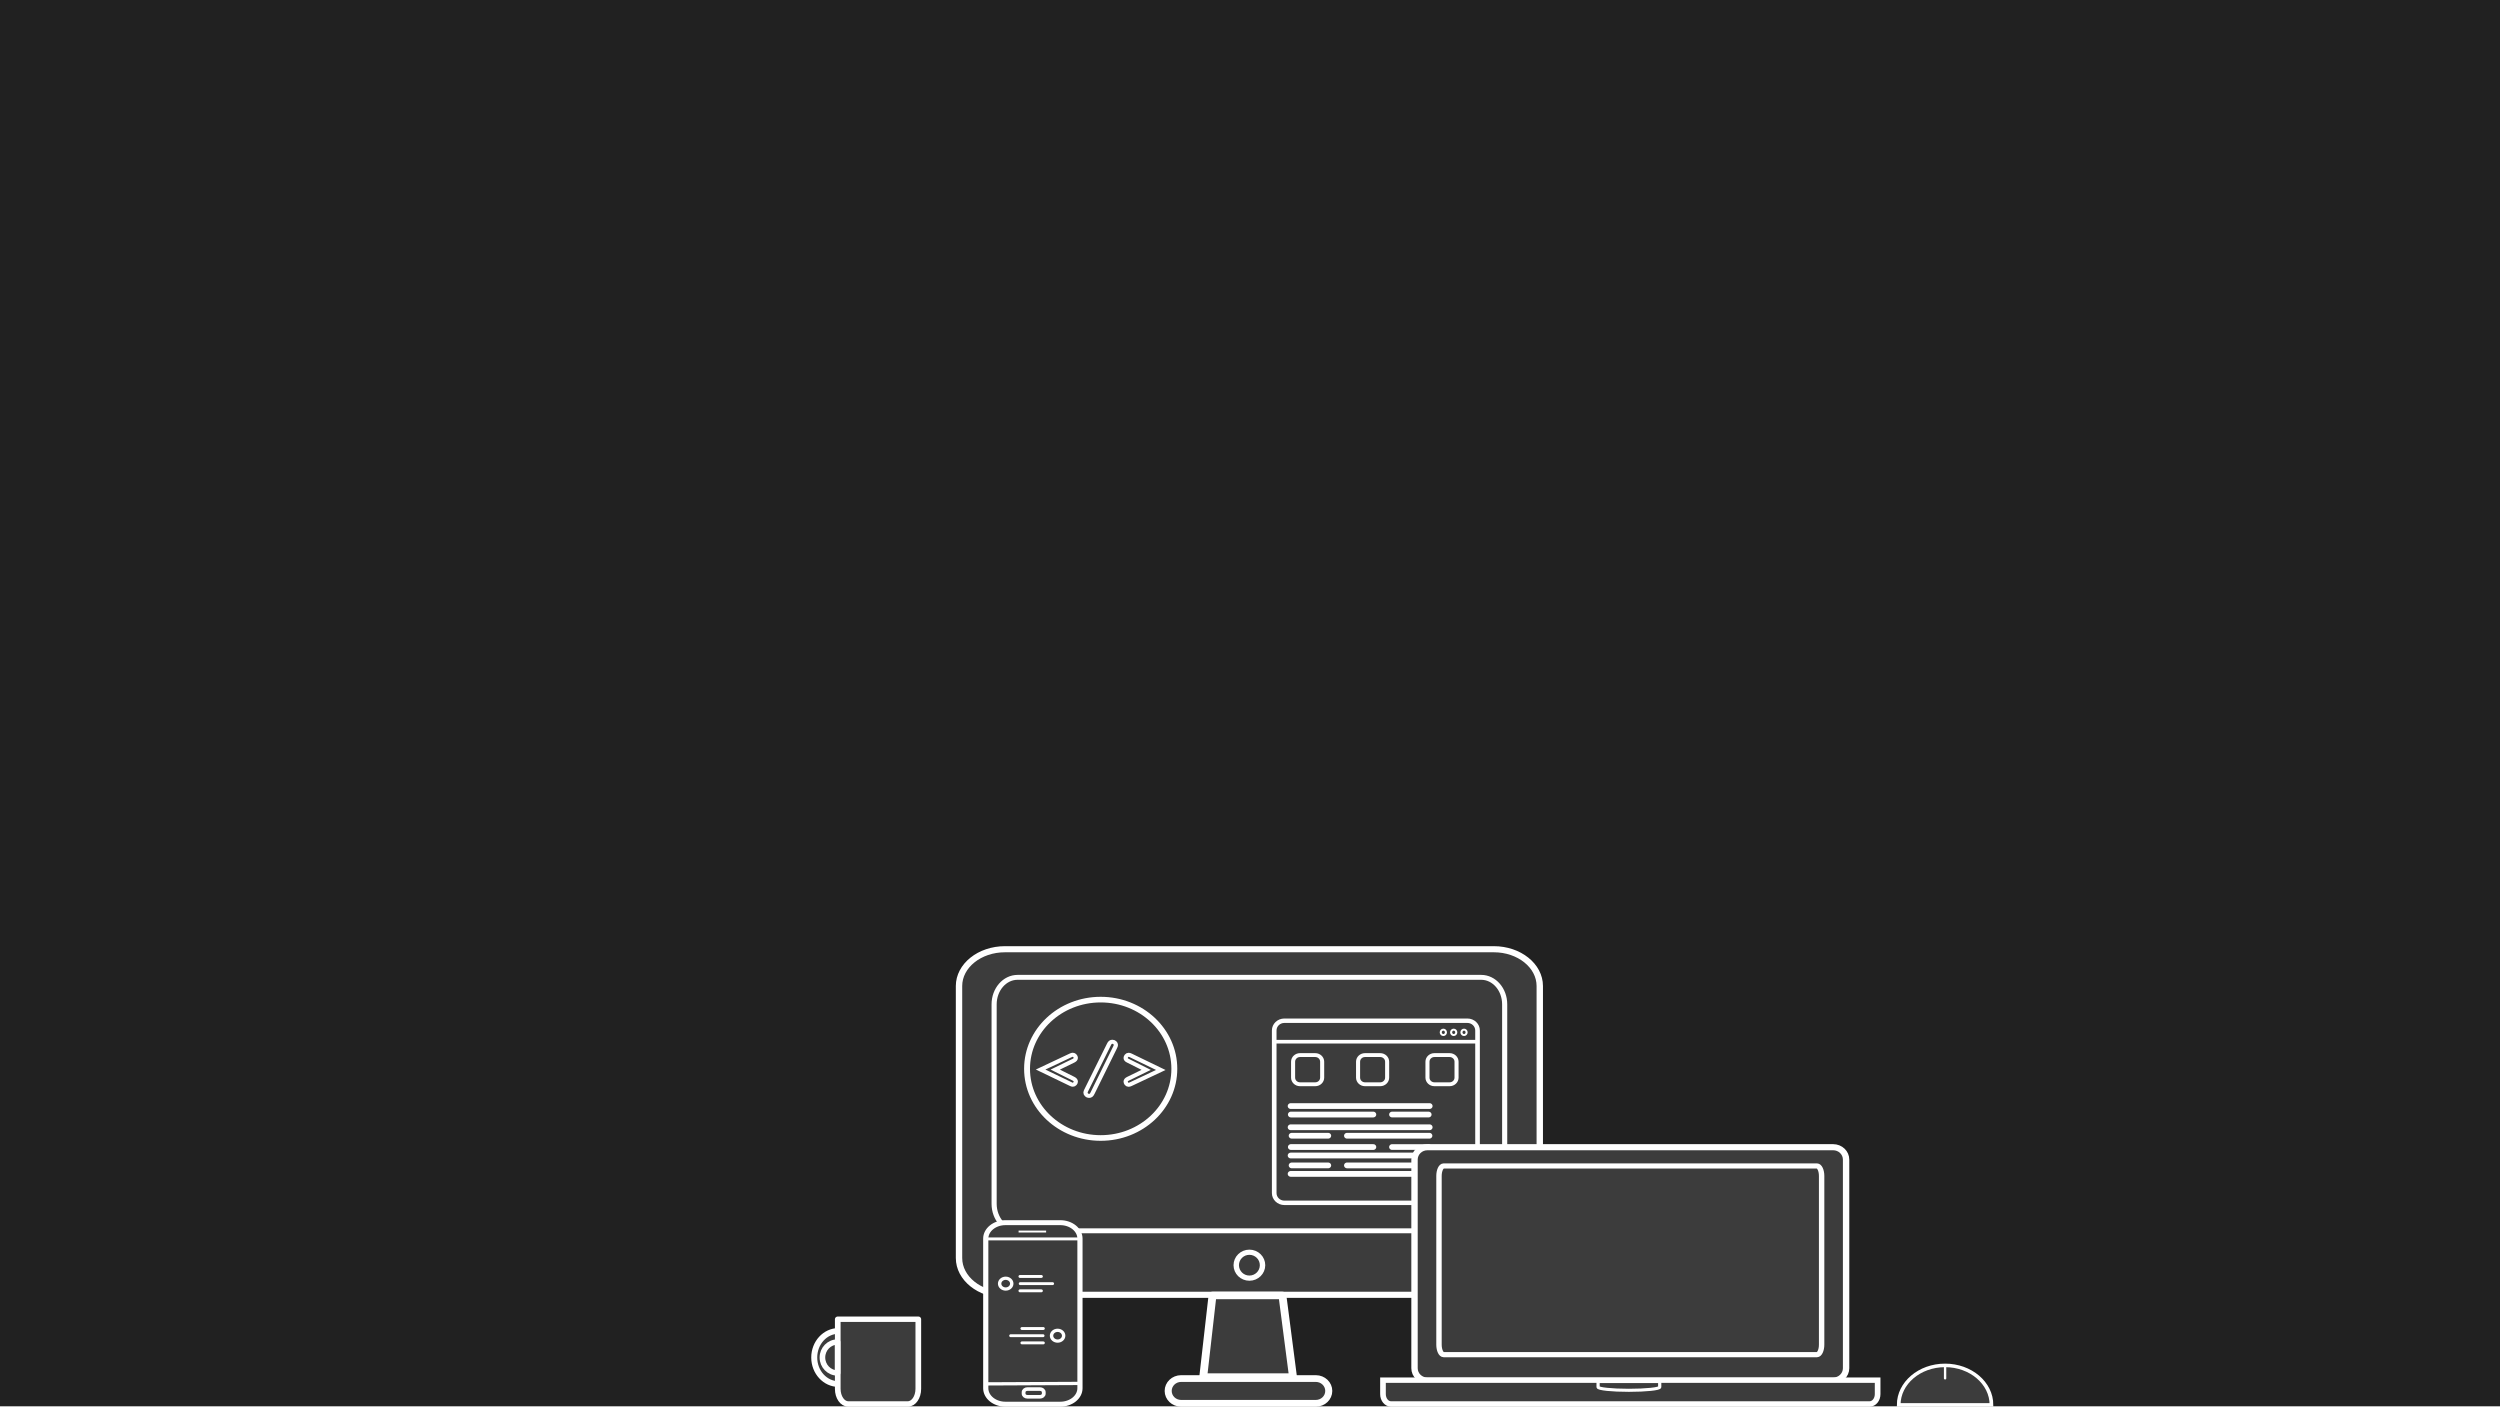
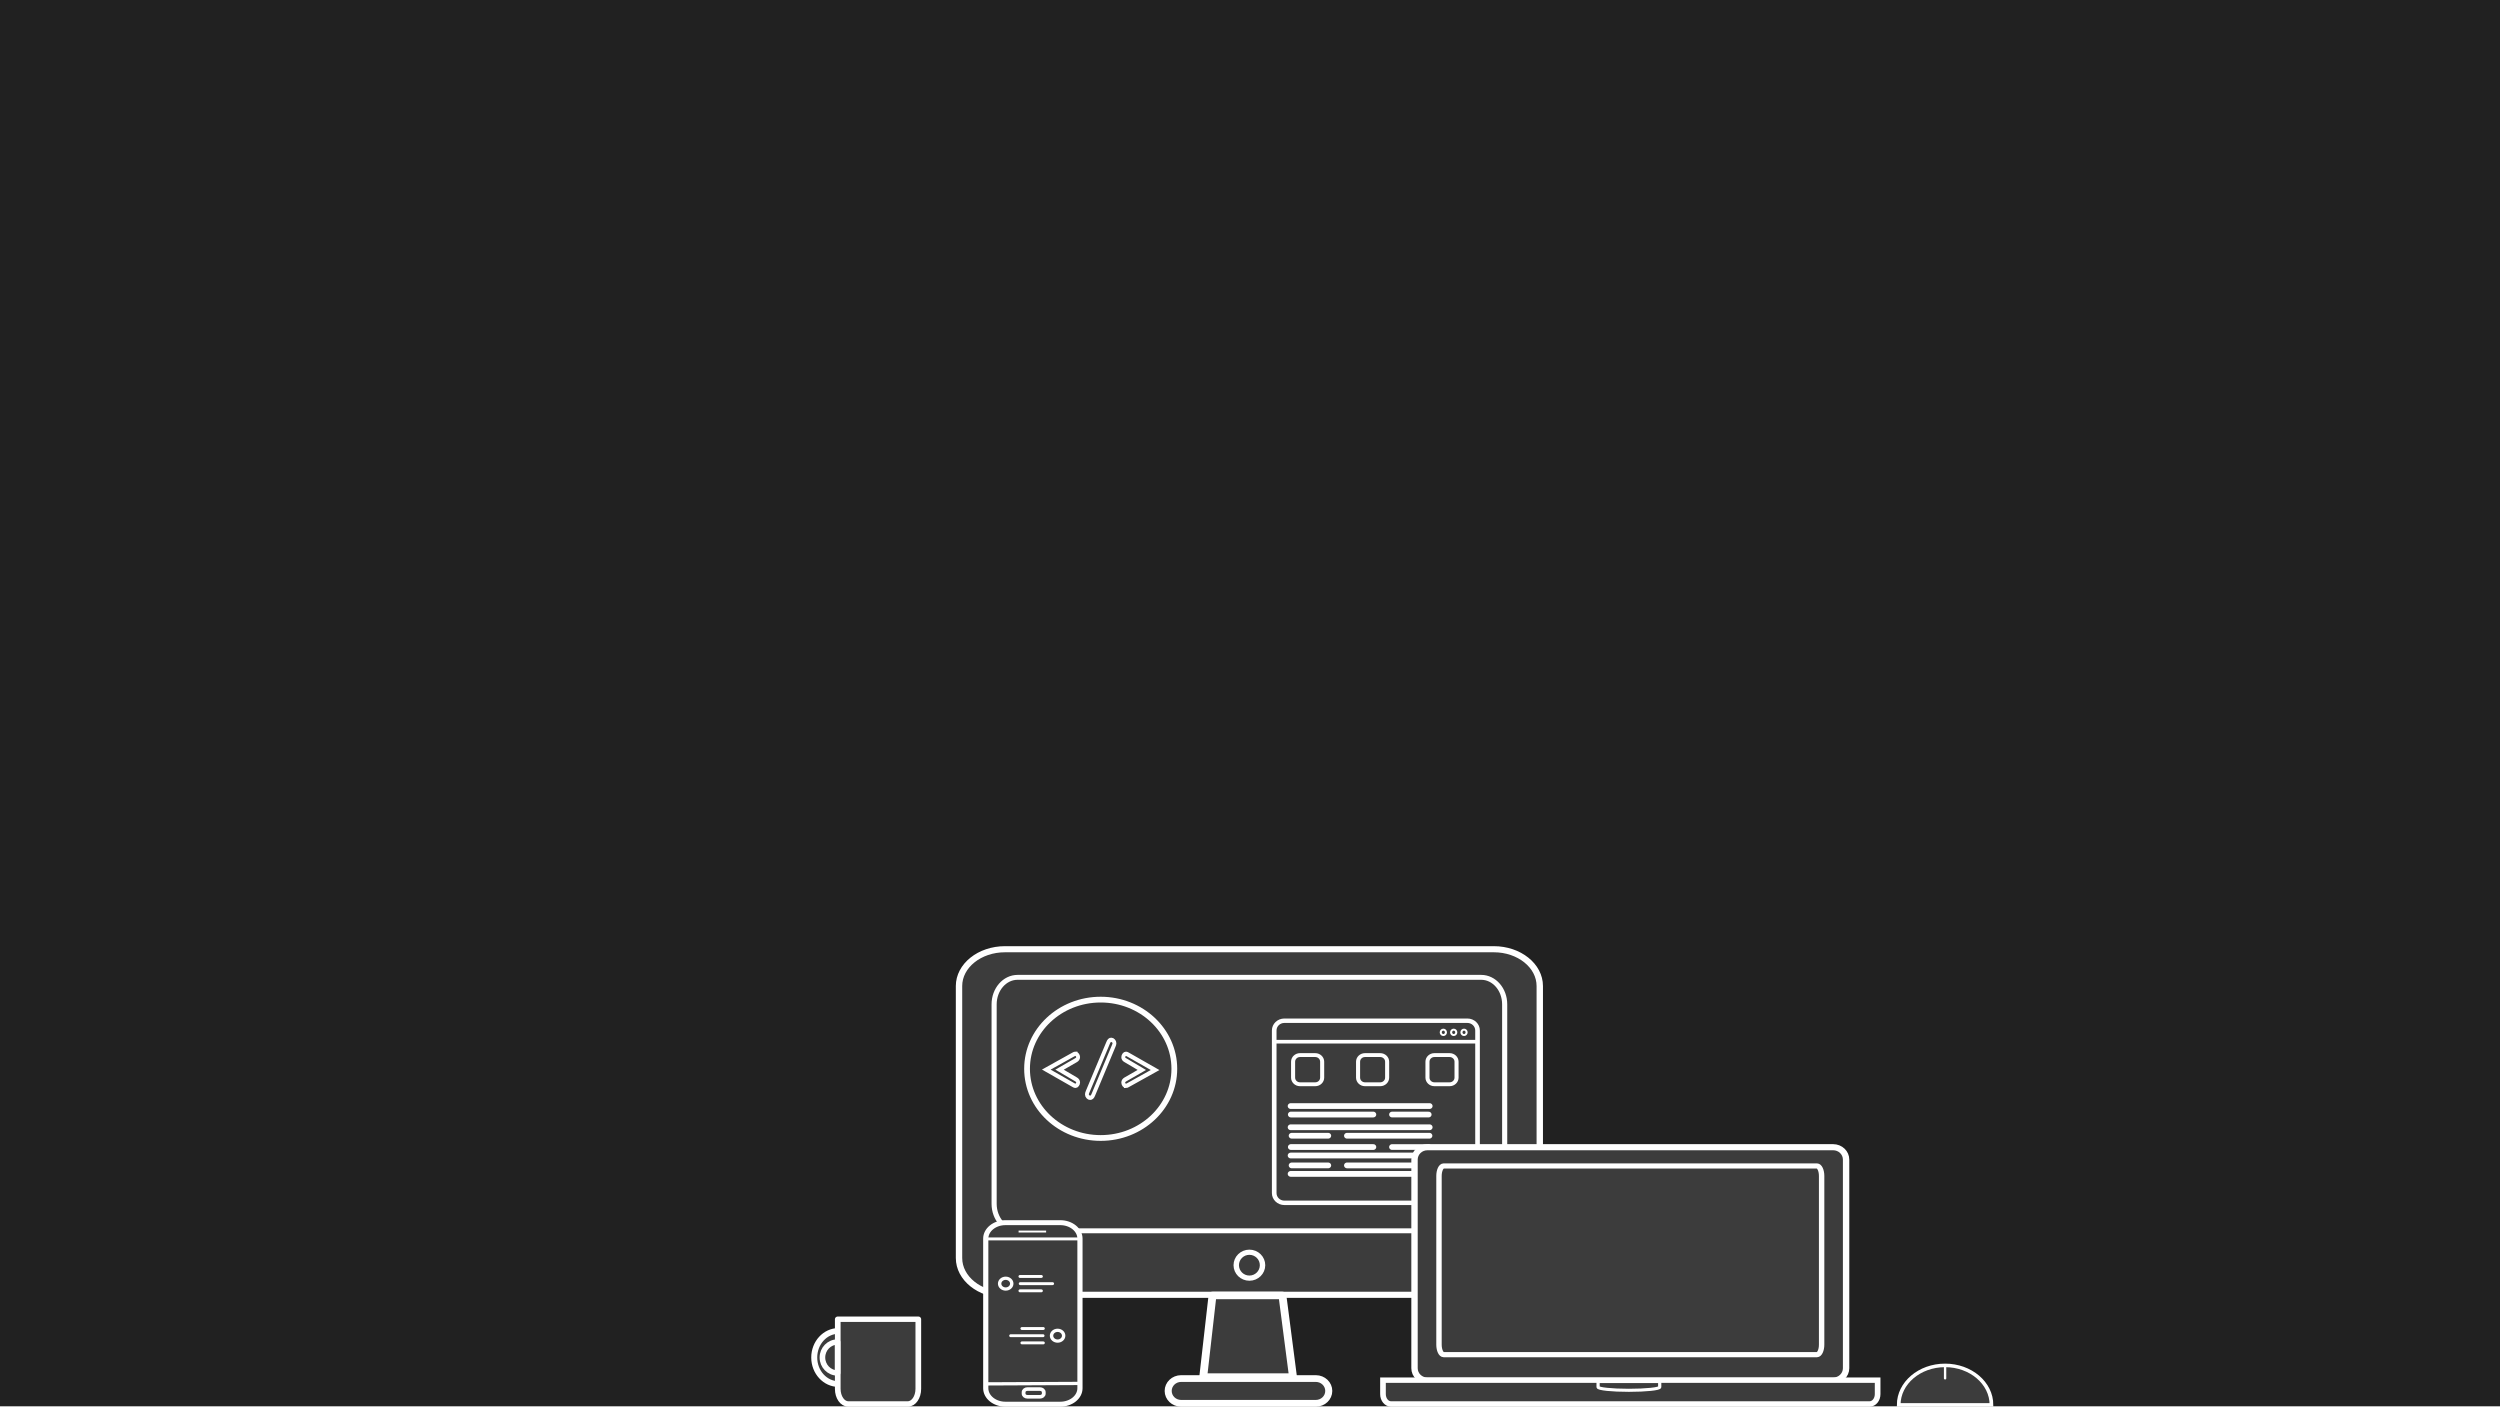
<svg xmlns="http://www.w3.org/2000/svg" width="266.648mm" height="149.99mm" viewBox="0 0 266.648 149.99" version="1.1" id="svg8">
  <defs id="defs2">
    </defs>
  <g id="layer1" transform="translate(-618.7133,462.193)">
    <rect style="fill:#1a1a1a;fill-opacity:0.963;stroke:none;stroke-width:1.273;stroke-linecap:round;stroke-linejoin:round;stroke-miterlimit:4;stroke-dasharray:none;stroke-opacity:1" id="rect1392" width="266.648" height="149.99" x="618.713" y="-462.193" ry="0" />
-     <g id="g1388" transform="matrix(0.3782167,0,0,0.3618563,762.9304,-409.2613)" style="fill:#3c3c3c;fill-opacity:1">
-       <g style="fill:#3c3c3c;fill-opacity:1;stroke:#ffffff;stroke-opacity:1" transform="translate(-11.64167,2.839784)" id="g946">
+     <g id="g1067">
+       <g style="fill:#3c3c3c;fill-opacity:1;stroke:#ffffff;stroke-opacity:1" transform="matrix(0.3782167,0,0,0.3618563,758.5274,-408.2337)" id="g946">
        <path style="fill:#3c3c3c;fill-opacity:1;stroke:#ffffff;stroke-width:1.04;stroke-linecap:square;stroke-linejoin:miter;stroke-miterlimit:4;stroke-dasharray:none;stroke-opacity:1" d="m 191.938,264.988 h -26.16 c 0,-6.433 5.856,-11.648 13.08,-11.648 7.224,0 13.08,5.215 13.08,11.648 z" id="path939" />
        <path style="fill:#3c3c3c;fill-opacity:1;stroke:#ffffff;stroke-width:0.666;stroke-linecap:round;stroke-linejoin:round;stroke-miterlimit:4;stroke-dasharray:none;stroke-opacity:1" d="m 178.86,253.519 v 3.649" id="path942" />
      </g>
-       <g style="fill:#3c3c3c;fill-opacity:1;stroke:#ffffff;stroke-opacity:1" transform="translate(-4.7625,3.317231)" id="g967">
-         <path id="path954" d="m -146.927,250.534 c 0,4.325 3.072,7.83 6.861,7.83 v -15.661 c -3.789,0 -6.861,3.506 -6.861,7.83 z" style="fill:#3c3c3c;fill-opacity:1;stroke:#ffffff;stroke-width:1.688;stroke-linecap:round;stroke-linejoin:round;stroke-miterlimit:4;stroke-dasharray:none;stroke-opacity:1" />
-         <path style="fill:#3c3c3c;fill-opacity:1;stroke:#ffffff;stroke-width:1.6;stroke-linecap:round;stroke-linejoin:round;stroke-miterlimit:4;stroke-dasharray:none;stroke-opacity:1" d="m -140.294,239.258 v 20.517 c 0,2.468 1.32,4.456 2.959,4.456 h 16.799 c 1.639,0 2.959,-1.987 2.959,-4.456 V 239.258 Z" id="rect948" />
-         <path style="fill:#3c3c3c;fill-opacity:1;stroke:#ffffff;stroke-width:1.582;stroke-linecap:round;stroke-linejoin:round;stroke-miterlimit:4;stroke-dasharray:none;stroke-opacity:1" d="m -144.617,250.534 c 0,2.52 1.913,4.563 4.273,4.563 v -9.127 c -2.36,0 -4.273,2.043 -4.273,4.563 z" id="path951" />
-       </g>
-       <g style="fill:#3c3c3c;fill-opacity:1;stroke:#ffffff;stroke-opacity:1" transform="translate(0,0.2883308)" id="g1245">
-         <g style="fill:#3c3c3c;fill-opacity:1;stroke:#ffffff;stroke-opacity:1" id="g1211">
-           <g style="fill:#3c3c3c;fill-opacity:1;stroke:#ffffff;stroke-opacity:1" id="g1154">
-             <g style="fill:#3c3c3c;fill-opacity:1;stroke:#ffffff;stroke-opacity:1" id="g979">
+       <g id="g1002">
+         <g id="g967" transform="matrix(0.3782167,0,0,0.3618563,761.1292,-408.0609)" style="fill:#3c3c3c;fill-opacity:1;stroke:#ffffff;stroke-opacity:1">
+           <path style="fill:#3c3c3c;fill-opacity:1;stroke:#ffffff;stroke-width:1.688;stroke-linecap:round;stroke-linejoin:round;stroke-miterlimit:4;stroke-dasharray:none;stroke-opacity:1" d="m -146.927,250.534 c 0,4.325 3.072,7.83 6.861,7.83 v -15.661 c -3.789,0 -6.861,3.506 -6.861,7.83 z" id="path954" />
+           <path id="rect948" d="m -140.294,239.258 v 20.517 c 0,2.468 1.32,4.456 2.959,4.456 h 16.799 c 1.639,0 2.959,-1.987 2.959,-4.456 V 239.258 Z" style="fill:#3c3c3c;fill-opacity:1;stroke:#ffffff;stroke-width:1.6;stroke-linecap:round;stroke-linejoin:round;stroke-miterlimit:4;stroke-dasharray:none;stroke-opacity:1" />
+           <path id="path951" d="m -144.617,250.534 c 0,2.52 1.913,4.563 4.273,4.563 v -9.127 c -2.36,0 -4.273,2.043 -4.273,4.563 z" style="fill:#3c3c3c;fill-opacity:1;stroke:#ffffff;stroke-width:1.582;stroke-linecap:round;stroke-linejoin:round;stroke-miterlimit:4;stroke-dasharray:none;stroke-opacity:1" />
+         </g>
+         <g id="g941">
+           <g id="g905">
+             <g style="fill:#3c3c3c;fill-opacity:1;stroke:#ffffff;stroke-opacity:1" id="g979" transform="matrix(0.3782167,0,0,0.3618563,762.9304,-409.1569)">
              <rect rx="12.965" ry="10.848" y="133.223" x="-110.86" height="101.865" width="163.777" id="rect815" style="fill:#3c3c3c;fill-opacity:1;stroke:#ffffff;stroke-width:1.8;stroke-linecap:round;stroke-linejoin:round;stroke-miterlimit:4;stroke-dasharray:none;stroke-opacity:1" />
              <rect rx="6.615" style="fill:#3c3c3c;fill-opacity:1;stroke:#ffffff;stroke-width:1.445;stroke-linecap:round;stroke-linejoin:round;stroke-miterlimit:4;stroke-dasharray:none;stroke-opacity:1" id="rect817" width="143.981" height="74.705" x="-100.962" y="141.511" ry="7.956" />
              <ellipse ry="3.82" rx="3.708" cy="226.356" cx="-28.972" id="path819" style="fill:#3c3c3c;fill-opacity:1;stroke:#ffffff;stroke-width:1.529;stroke-linecap:round;stroke-linejoin:round;stroke-miterlimit:4;stroke-dasharray:none;stroke-opacity:1" />
              <path id="rect821" d="m -29.517,235.276 h 9.858 l 2.993,24.063 h -12.852 -12.478 l 2.619,-24.063 z" style="fill:#3c3c3c;fill-opacity:1;stroke:#ffffff;stroke-width:2.218;stroke-linecap:round;stroke-linejoin:round;stroke-miterlimit:4;stroke-dasharray:none;stroke-opacity:1" />
              <rect ry="3.648" y="259.769" x="-51.875" height="7.296" width="45.286" id="rect826" style="fill:#3c3c3c;fill-opacity:1;stroke:#ffffff;stroke-width:1.988;stroke-linecap:round;stroke-linejoin:round;stroke-miterlimit:4;stroke-dasharray:none;stroke-opacity:1" />
            </g>
-             <ellipse style="fill:#3c3c3c;fill-opacity:1;stroke:#ffffff;stroke-width:1.661;stroke-linecap:round;stroke-linejoin:round;stroke-miterlimit:4;stroke-dasharray:none;stroke-opacity:1" id="path1013" cx="-70.907" cy="168.47" rx="20.767" ry="20.393" />
+             <g id="g891">
+               <ellipse ry="7.379" rx="7.854" cy="-348.195" cx="736.112" id="path1013" style="fill:#3c3c3c;fill-opacity:1;stroke:#ffffff;stroke-width:0.614;stroke-linecap:round;stroke-linejoin:round;stroke-miterlimit:4;stroke-dasharray:none;stroke-opacity:1" />
+               <g id="text1017" style="font-style:normal;font-variant:normal;font-weight:normal;font-stretch:normal;font-size:3.853px;line-height:1.25;font-family:FreeMono;-inkscape-font-specification:FreeMono;letter-spacing:0px;word-spacing:0px;fill:#3c3c3c;fill-opacity:1;stroke:#ffffff;stroke-width:0.437;stroke-miterlimit:4;stroke-dasharray:none;stroke-opacity:1" transform="scale(0.940832,1.062889)" aria-label="&lt;/&gt;">
+                 <path id="path879" style="font-style:normal;font-variant:normal;font-weight:bold;font-stretch:normal;font-size:7.193px;font-family:FreeMono;-inkscape-font-specification:'FreeMono Bold';fill:#3c3c3c;fill-opacity:1;stroke:#ffffff;stroke-width:0.437;stroke-miterlimit:4;stroke-dasharray:none;stroke-opacity:1" d="m 779.546,-329.103 q 0.122,0 0.209,0.115 0.093,0.108 0.093,0.216 0,0.187 -0.23,0.309 l -1.877,0.957 1.877,0.978 q 0.23,0.122 0.23,0.309 0,0.108 -0.093,0.223 -0.086,0.108 -0.209,0.108 -0.101,0 -0.216,-0.065 l -3.093,-1.561 3.093,-1.525 q 0.129,-0.065 0.216,-0.065 z" />
+                 <path id="path881" style="font-style:normal;font-variant:normal;font-weight:bold;font-stretch:normal;font-size:7.193px;font-family:FreeMono;-inkscape-font-specification:'FreeMono Bold';fill:#3c3c3c;fill-opacity:1;stroke:#ffffff;stroke-width:0.437;stroke-miterlimit:4;stroke-dasharray:none;stroke-opacity:1" d="m 783.88,-329.887 -2.302,4.884 q -0.079,0.18 -0.165,0.245 -0.079,0.072 -0.209,0.072 -0.144,0 -0.252,-0.108 -0.108,-0.101 -0.108,-0.237 0,-0.101 0.086,-0.273 l 2.309,-4.877 q 0.079,-0.18 0.158,-0.245 0.079,-0.072 0.209,-0.072 0.144,0 0.252,0.108 0.108,0.101 0.108,0.237 0,0.093 -0.086,0.266 z" />
+                 <path id="path883" style="font-style:normal;font-variant:normal;font-weight:bold;font-stretch:normal;font-size:7.193px;font-family:FreeMono;-inkscape-font-specification:'FreeMono Bold';fill:#3c3c3c;fill-opacity:1;stroke:#ffffff;stroke-width:0.437;stroke-miterlimit:4;stroke-dasharray:none;stroke-opacity:1" d="m 785.266,-325.881 q -0.122,0 -0.216,-0.108 -0.086,-0.115 -0.086,-0.23 0,-0.18 0.23,-0.302 l 1.877,-0.957 -1.877,-0.985 q -0.23,-0.108 -0.23,-0.295 0,-0.115 0.086,-0.223 0.093,-0.115 0.216,-0.115 0.101,0 0.216,0.065 l 3.093,1.561 -3.093,1.525 q -0.129,0.065 -0.216,0.065 z" />
+               </g>
+             </g>
          </g>
-           <g style="fill:#3c3c3c;fill-opacity:1;stroke:#ffffff;stroke-opacity:1" transform="matrix(0.7869747,0,0,0.7869747,122.6112,103.1352)" id="g1085">
+           <g style="fill:#3c3c3c;fill-opacity:1;stroke:#ffffff;stroke-opacity:1" transform="matrix(0.2976469,0,0,0.2847717,809.304,-371.8368)" id="g1085">
            <rect style="fill:#3c3c3c;fill-opacity:1;stroke:#ffffff;stroke-width:1.661;stroke-linecap:round;stroke-linejoin:round;stroke-miterlimit:4;stroke-dasharray:none;stroke-opacity:1" id="rect1019" width="72.861" height="68.213" x="-183.721" y="65.01" ry="3.648" />
            <path style="fill:#3c3c3c;fill-opacity:1;stroke:#ffffff;stroke-width:1.365;stroke-linecap:butt;stroke-linejoin:miter;stroke-miterlimit:4;stroke-dasharray:none;stroke-opacity:1" d="m -184.095,72.868 h 72.965" id="path1021" />
            <ellipse style="fill:#3c3c3c;fill-opacity:1;stroke:#ffffff;stroke-width:0.748;stroke-linecap:round;stroke-linejoin:round;stroke-miterlimit:4;stroke-dasharray:none;stroke-opacity:1" id="path1023" cx="-115.704" cy="69.363" rx="0.927" ry="1.011" />
            <ellipse ry="1.011" rx="0.927" cy="69.363" cx="-119.408" id="ellipse1031" style="fill:#3c3c3c;fill-opacity:1;stroke:#ffffff;stroke-width:0.748;stroke-linecap:round;stroke-linejoin:round;stroke-miterlimit:4;stroke-dasharray:none;stroke-opacity:1" />
            <ellipse style="fill:#3c3c3c;fill-opacity:1;stroke:#ffffff;stroke-width:0.748;stroke-linecap:round;stroke-linejoin:round;stroke-miterlimit:4;stroke-dasharray:none;stroke-opacity:1" id="ellipse1033" cx="-123.113" cy="69.363" rx="0.927" ry="1.011" />
            <path style="fill:#3c3c3c;fill-opacity:1;stroke:#ffffff;stroke-width:2.165;stroke-linecap:round;stroke-linejoin:miter;stroke-miterlimit:4;stroke-dasharray:none;stroke-opacity:1" d="m -177.8,96.975 h 49.742" id="path1035" />
            <path id="path1037" d="m -177.722,100.15 h 29.478" style="fill:#3c3c3c;fill-opacity:1;stroke:#ffffff;stroke-width:2.167;stroke-linecap:round;stroke-linejoin:miter;stroke-miterlimit:4;stroke-dasharray:none;stroke-opacity:1" />
            <path style="fill:#3c3c3c;fill-opacity:1;stroke:#ffffff;stroke-width:2.143;stroke-linecap:round;stroke-linejoin:miter;stroke-miterlimit:4;stroke-dasharray:none;stroke-opacity:1" d="m -141.469,100.15 h 13.063" id="path1039" />
            <path id="path1041" d="m -128.058,104.913 h -49.742" style="fill:#3c3c3c;fill-opacity:1;stroke:#ffffff;stroke-width:2.165;stroke-linecap:round;stroke-linejoin:miter;stroke-miterlimit:4;stroke-dasharray:none;stroke-opacity:1" />
            <path style="fill:#3c3c3c;fill-opacity:1;stroke:#ffffff;stroke-width:2.167;stroke-linecap:round;stroke-linejoin:miter;stroke-miterlimit:4;stroke-dasharray:none;stroke-opacity:1" d="m -128.136,108.088 h -29.478" id="path1043" />
            <path id="path1045" d="m -164.389,108.088 h -13.063" style="fill:#3c3c3c;fill-opacity:1;stroke:#ffffff;stroke-width:2.143;stroke-linecap:round;stroke-linejoin:miter;stroke-miterlimit:4;stroke-dasharray:none;stroke-opacity:1" />
            <path style="fill:#3c3c3c;fill-opacity:1;stroke:#ffffff;stroke-width:2.165;stroke-linecap:round;stroke-linejoin:miter;stroke-miterlimit:4;stroke-dasharray:none;stroke-opacity:1" d="m -177.8,115.497 h 49.742" id="path1047" />
            <path id="path1049" d="m -177.722,112.322 h 29.478" style="fill:#3c3c3c;fill-opacity:1;stroke:#ffffff;stroke-width:2.167;stroke-linecap:round;stroke-linejoin:miter;stroke-miterlimit:4;stroke-dasharray:none;stroke-opacity:1" />
            <path style="fill:#3c3c3c;fill-opacity:1;stroke:#ffffff;stroke-width:2.143;stroke-linecap:round;stroke-linejoin:miter;stroke-miterlimit:4;stroke-dasharray:none;stroke-opacity:1" d="m -141.469,112.322 h 13.063" id="path1051" />
            <path id="path1053" d="m -128.058,122.376 h -49.742" style="fill:#3c3c3c;fill-opacity:1;stroke:#ffffff;stroke-width:2.165;stroke-linecap:round;stroke-linejoin:miter;stroke-miterlimit:4;stroke-dasharray:none;stroke-opacity:1" />
            <path style="fill:#3c3c3c;fill-opacity:1;stroke:#ffffff;stroke-width:2.167;stroke-linecap:round;stroke-linejoin:miter;stroke-miterlimit:4;stroke-dasharray:none;stroke-opacity:1" d="m -128.136,119.201 h -29.478" id="path1055" />
            <path id="path1057" d="m -164.389,119.201 h -13.063" style="fill:#3c3c3c;fill-opacity:1;stroke:#ffffff;stroke-width:2.143;stroke-linecap:round;stroke-linejoin:miter;stroke-miterlimit:4;stroke-dasharray:none;stroke-opacity:1" />
            <rect style="fill:#3c3c3c;fill-opacity:1;stroke:#ffffff;stroke-width:1.455;stroke-linecap:round;stroke-linejoin:round;stroke-miterlimit:4;stroke-dasharray:none;stroke-opacity:1" id="rect1059" width="10.417" height="10.925" x="-176.956" y="77.882" ry="2.477" />
            <rect ry="2.477" y="77.882" x="-153.673" height="10.925" width="10.417" id="rect1061" style="fill:#3c3c3c;fill-opacity:1;stroke:#ffffff;stroke-width:1.455;stroke-linecap:round;stroke-linejoin:round;stroke-miterlimit:4;stroke-dasharray:none;stroke-opacity:1" />
            <rect style="fill:#3c3c3c;fill-opacity:1;stroke:#ffffff;stroke-width:1.455;stroke-linecap:round;stroke-linejoin:round;stroke-miterlimit:4;stroke-dasharray:none;stroke-opacity:1" id="rect1063" width="10.417" height="10.925" x="-128.802" y="77.882" ry="2.477" />
          </g>
        </g>
-         <text xml:space="preserve" style="font-style:normal;font-variant:normal;font-weight:normal;font-stretch:normal;font-size:10.583px;line-height:1.25;font-family:FreeMono;-inkscape-font-specification:FreeMono;letter-spacing:0px;word-spacing:0px;fill:#3c3c3c;fill-opacity:1;stroke:#ffffff;stroke-width:1.2;stroke-miterlimit:4;stroke-dasharray:none;stroke-opacity:1" x="-88.679" y="174.219" id="text1017">
-           <tspan id="tspan1015" x="-88.679" y="174.219" style="font-style:normal;font-variant:normal;font-weight:bold;font-stretch:normal;font-size:19.756px;font-family:FreeMono;-inkscape-font-specification:'FreeMono Bold';fill:#3c3c3c;fill-opacity:1;stroke:#ffffff;stroke-width:1.2;stroke-miterlimit:4;stroke-dasharray:none;stroke-opacity:1">&lt;/&gt;</tspan>
-         </text>
-       </g>
-       <g style="fill:#3c3c3c;fill-opacity:1;stroke:#ffffff;stroke-opacity:1" id="g914">
-         <rect style="fill:#3c3c3c;fill-opacity:1;stroke:#ffffff;stroke-width:1.8;stroke-linecap:round;stroke-linejoin:round;stroke-miterlimit:4;stroke-dasharray:none;stroke-opacity:1" id="rect828" width="121.708" height="68.792" x="17.593" y="191.868" ry="3.648" />
-         <rect ry="2.95" y="197.393" x="24.496" height="55.626" width="107.904" id="rect830" style="fill:#3c3c3c;fill-opacity:1;stroke:#ffffff;stroke-width:1.524;stroke-linecap:square;stroke-linejoin:miter;stroke-miterlimit:4;stroke-dasharray:none;stroke-opacity:1" rx="1.323" />
-         <path style="fill:#3c3c3c;fill-opacity:1;stroke:#ffffff;stroke-width:1.594;stroke-linecap:square;stroke-linejoin:miter;stroke-miterlimit:4;stroke-dasharray:none;stroke-opacity:1" d="m 148.194,260.535 v 4.116 c 0,1.607 -1.014,2.9 -2.274,2.9 H 10.975 c -1.26,0 -2.274,-1.293 -2.274,-2.9 v -4.116 z" id="rect869" />
-         <path style="fill:#3c3c3c;fill-opacity:1;stroke:#ffffff;stroke-width:0.908;stroke-linecap:square;stroke-linejoin:miter;stroke-miterlimit:4;stroke-dasharray:none;stroke-opacity:1" d="m 86.739,260.944 v 1.627 c 0,0.527 -3.875,0.952 -8.689,0.952 -4.814,0 -8.689,-0.424 -8.689,-0.952 v -1.627 z" id="rect878" />
-       </g>
-       <g style="fill:#3c3c3c;fill-opacity:1;stroke:#ffffff;stroke-opacity:1" transform="translate(0,0.5655405)" id="g1011">
-         <g id="g937" transform="translate(62.81484,-9.743481)" style="fill:#3c3c3c;fill-opacity:1;stroke:#ffffff;stroke-opacity:1">
-           <rect rx="5.556" ry="4.707" y="223.287" x="-166.135" height="53.507" width="26.567" id="rect920" style="fill:#3c3c3c;fill-opacity:1;stroke:#ffffff;stroke-width:1.463;stroke-linecap:square;stroke-linejoin:miter;stroke-miterlimit:4;stroke-dasharray:none;stroke-opacity:1" />
-           <path id="path922" d="m -166.026,270.806 c 26.458,-0.132 26.458,-0.132 26.458,-0.132" style="fill:#3c3c3c;fill-opacity:1;stroke:#ffffff;stroke-width:0.965;stroke-linecap:butt;stroke-linejoin:miter;stroke-miterlimit:4;stroke-dasharray:none;stroke-opacity:1" />
-           <path id="path924" d="m -139.435,228.076 h -26.723" style="fill:#3c3c3c;fill-opacity:1;stroke:#ffffff;stroke-width:0.865;stroke-linecap:butt;stroke-linejoin:miter;stroke-miterlimit:4;stroke-dasharray:none;stroke-opacity:1" />
-           <rect ry="0.92" rx="1.086" y="272.331" x="-155.462" height="2.286" width="5.688" id="rect928" style="fill:#3c3c3c;fill-opacity:1;stroke:#ffffff;stroke-width:1.069;stroke-linecap:square;stroke-linejoin:miter;stroke-miterlimit:4;stroke-dasharray:none;stroke-opacity:1" />
-           <path id="path930" d="m -156.874,225.906 h 7.764" style="fill:#3c3c3c;fill-opacity:1;stroke:#ffffff;stroke-width:0.565;stroke-linecap:butt;stroke-linejoin:miter;stroke-miterlimit:4;stroke-dasharray:none;stroke-opacity:1" />
+         <g id="g914" style="fill:#3c3c3c;fill-opacity:1;stroke:#ffffff;stroke-opacity:1" transform="matrix(0.3782167,0,0,0.3618563,762.9304,-409.2613)">
+           <rect ry="3.648" y="191.868" x="17.593" height="68.792" width="121.708" id="rect828" style="fill:#3c3c3c;fill-opacity:1;stroke:#ffffff;stroke-width:1.8;stroke-linecap:round;stroke-linejoin:round;stroke-miterlimit:4;stroke-dasharray:none;stroke-opacity:1" />
+           <rect rx="1.323" style="fill:#3c3c3c;fill-opacity:1;stroke:#ffffff;stroke-width:1.524;stroke-linecap:square;stroke-linejoin:miter;stroke-miterlimit:4;stroke-dasharray:none;stroke-opacity:1" id="rect830" width="107.904" height="55.626" x="24.496" y="197.393" ry="2.95" />
+           <path id="rect869" d="m 148.194,260.535 v 4.116 c 0,1.607 -1.014,2.9 -2.274,2.9 H 10.975 c -1.26,0 -2.274,-1.293 -2.274,-2.9 v -4.116 z" style="fill:#3c3c3c;fill-opacity:1;stroke:#ffffff;stroke-width:1.594;stroke-linecap:square;stroke-linejoin:miter;stroke-miterlimit:4;stroke-dasharray:none;stroke-opacity:1" />
+           <path id="rect878" d="m 86.739,260.944 v 1.627 c 0,0.527 -3.875,0.952 -8.689,0.952 -4.814,0 -8.689,-0.424 -8.689,-0.952 v -1.627 z" style="fill:#3c3c3c;fill-opacity:1;stroke:#ffffff;stroke-width:0.908;stroke-linecap:square;stroke-linejoin:miter;stroke-miterlimit:4;stroke-dasharray:none;stroke-opacity:1" />
        </g>
-         <ellipse style="fill:#3c3c3c;fill-opacity:1;stroke:#ffffff;stroke-width:0.961;stroke-linecap:round;stroke-linejoin:round;stroke-miterlimit:4;stroke-dasharray:none;stroke-opacity:1" id="path981" cx="-97.697" cy="231.516" rx="1.709" ry="1.589" />
-         <path style="fill:#3c3c3c;fill-opacity:1;stroke:#ffffff;stroke-width:0.861;stroke-linecap:round;stroke-linejoin:miter;stroke-miterlimit:4;stroke-dasharray:none;stroke-opacity:1" d="m -93.663,229.399 h 6.014" id="path983" />
-         <path id="path985" d="m -93.581,231.516 h 9.098" style="fill:#3c3c3c;fill-opacity:1;stroke:#ffffff;stroke-width:0.861;stroke-linecap:round;stroke-linejoin:miter;stroke-miterlimit:4;stroke-dasharray:none;stroke-opacity:1" />
-         <path id="path987" d="m -93.663,233.632 h 6.014" style="fill:#3c3c3c;fill-opacity:1;stroke:#ffffff;stroke-width:0.861;stroke-linecap:round;stroke-linejoin:miter;stroke-miterlimit:4;stroke-dasharray:none;stroke-opacity:1" />
-         <ellipse ry="1.589" rx="1.709" cy="246.861" cx="83.06" id="ellipse989" style="fill:#3c3c3c;fill-opacity:1;stroke:#ffffff;stroke-width:0.961;stroke-linecap:round;stroke-linejoin:round;stroke-miterlimit:4;stroke-dasharray:none;stroke-opacity:1" transform="scale(-1,1)" />
-         <path id="path991" d="m -87.095,244.745 h -6.014" style="fill:#3c3c3c;fill-opacity:1;stroke:#ffffff;stroke-width:0.861;stroke-linecap:round;stroke-linejoin:miter;stroke-miterlimit:4;stroke-dasharray:none;stroke-opacity:1" />
-         <path style="fill:#3c3c3c;fill-opacity:1;stroke:#ffffff;stroke-width:0.861;stroke-linecap:round;stroke-linejoin:miter;stroke-miterlimit:4;stroke-dasharray:none;stroke-opacity:1" d="m -87.177,246.862 h -9.098" id="path993" />
-         <path style="fill:#3c3c3c;fill-opacity:1;stroke:#ffffff;stroke-width:0.861;stroke-linecap:round;stroke-linejoin:miter;stroke-miterlimit:4;stroke-dasharray:none;stroke-opacity:1" d="m -87.095,248.978 h -6.014" id="path995" />
+         <g id="g1011" transform="matrix(0.3782167,0,0,0.3618563,762.9304,-409.0566)" style="fill:#3c3c3c;fill-opacity:1;stroke:#ffffff;stroke-opacity:1">
+           <g style="fill:#3c3c3c;fill-opacity:1;stroke:#ffffff;stroke-opacity:1" transform="translate(62.81484,-9.743481)" id="g937">
+             <rect style="fill:#3c3c3c;fill-opacity:1;stroke:#ffffff;stroke-width:1.463;stroke-linecap:square;stroke-linejoin:miter;stroke-miterlimit:4;stroke-dasharray:none;stroke-opacity:1" id="rect920" width="26.567" height="53.507" x="-166.135" y="223.287" ry="4.707" rx="5.556" />
+             <path style="fill:#3c3c3c;fill-opacity:1;stroke:#ffffff;stroke-width:0.965;stroke-linecap:butt;stroke-linejoin:miter;stroke-miterlimit:4;stroke-dasharray:none;stroke-opacity:1" d="m -166.026,270.806 c 26.458,-0.132 26.458,-0.132 26.458,-0.132" id="path922" />
+             <path style="fill:#3c3c3c;fill-opacity:1;stroke:#ffffff;stroke-width:0.865;stroke-linecap:butt;stroke-linejoin:miter;stroke-miterlimit:4;stroke-dasharray:none;stroke-opacity:1" d="m -139.435,228.076 h -26.723" id="path924" />
+             <rect style="fill:#3c3c3c;fill-opacity:1;stroke:#ffffff;stroke-width:1.069;stroke-linecap:square;stroke-linejoin:miter;stroke-miterlimit:4;stroke-dasharray:none;stroke-opacity:1" id="rect928" width="5.688" height="2.286" x="-155.462" y="272.331" rx="1.086" ry="0.92" />
+             <path style="fill:#3c3c3c;fill-opacity:1;stroke:#ffffff;stroke-width:0.565;stroke-linecap:butt;stroke-linejoin:miter;stroke-miterlimit:4;stroke-dasharray:none;stroke-opacity:1" d="m -156.874,225.906 h 7.764" id="path930" />
+           </g>
+           <ellipse ry="1.589" rx="1.709" cy="231.516" cx="-97.697" id="path981" style="fill:#3c3c3c;fill-opacity:1;stroke:#ffffff;stroke-width:0.961;stroke-linecap:round;stroke-linejoin:round;stroke-miterlimit:4;stroke-dasharray:none;stroke-opacity:1" />
+           <path id="path983" d="m -93.663,229.399 h 6.014" style="fill:#3c3c3c;fill-opacity:1;stroke:#ffffff;stroke-width:0.861;stroke-linecap:round;stroke-linejoin:miter;stroke-miterlimit:4;stroke-dasharray:none;stroke-opacity:1" />
+           <path style="fill:#3c3c3c;fill-opacity:1;stroke:#ffffff;stroke-width:0.861;stroke-linecap:round;stroke-linejoin:miter;stroke-miterlimit:4;stroke-dasharray:none;stroke-opacity:1" d="m -93.581,231.516 h 9.098" id="path985" />
+           <path style="fill:#3c3c3c;fill-opacity:1;stroke:#ffffff;stroke-width:0.861;stroke-linecap:round;stroke-linejoin:miter;stroke-miterlimit:4;stroke-dasharray:none;stroke-opacity:1" d="m -93.663,233.632 h 6.014" id="path987" />
+           <ellipse transform="scale(-1,1)" style="fill:#3c3c3c;fill-opacity:1;stroke:#ffffff;stroke-width:0.961;stroke-linecap:round;stroke-linejoin:round;stroke-miterlimit:4;stroke-dasharray:none;stroke-opacity:1" id="ellipse989" cx="83.06" cy="246.861" rx="1.709" ry="1.589" />
+           <path style="fill:#3c3c3c;fill-opacity:1;stroke:#ffffff;stroke-width:0.861;stroke-linecap:round;stroke-linejoin:miter;stroke-miterlimit:4;stroke-dasharray:none;stroke-opacity:1" d="m -87.095,244.745 h -6.014" id="path991" />
+           <path id="path993" d="m -87.177,246.862 h -9.098" style="fill:#3c3c3c;fill-opacity:1;stroke:#ffffff;stroke-width:0.861;stroke-linecap:round;stroke-linejoin:miter;stroke-miterlimit:4;stroke-dasharray:none;stroke-opacity:1" />
+           <path id="path995" d="m -87.095,248.978 h -6.014" style="fill:#3c3c3c;fill-opacity:1;stroke:#ffffff;stroke-width:0.861;stroke-linecap:round;stroke-linejoin:miter;stroke-miterlimit:4;stroke-dasharray:none;stroke-opacity:1" />
+         </g>
      </g>
    </g>
  </g>
</svg>
